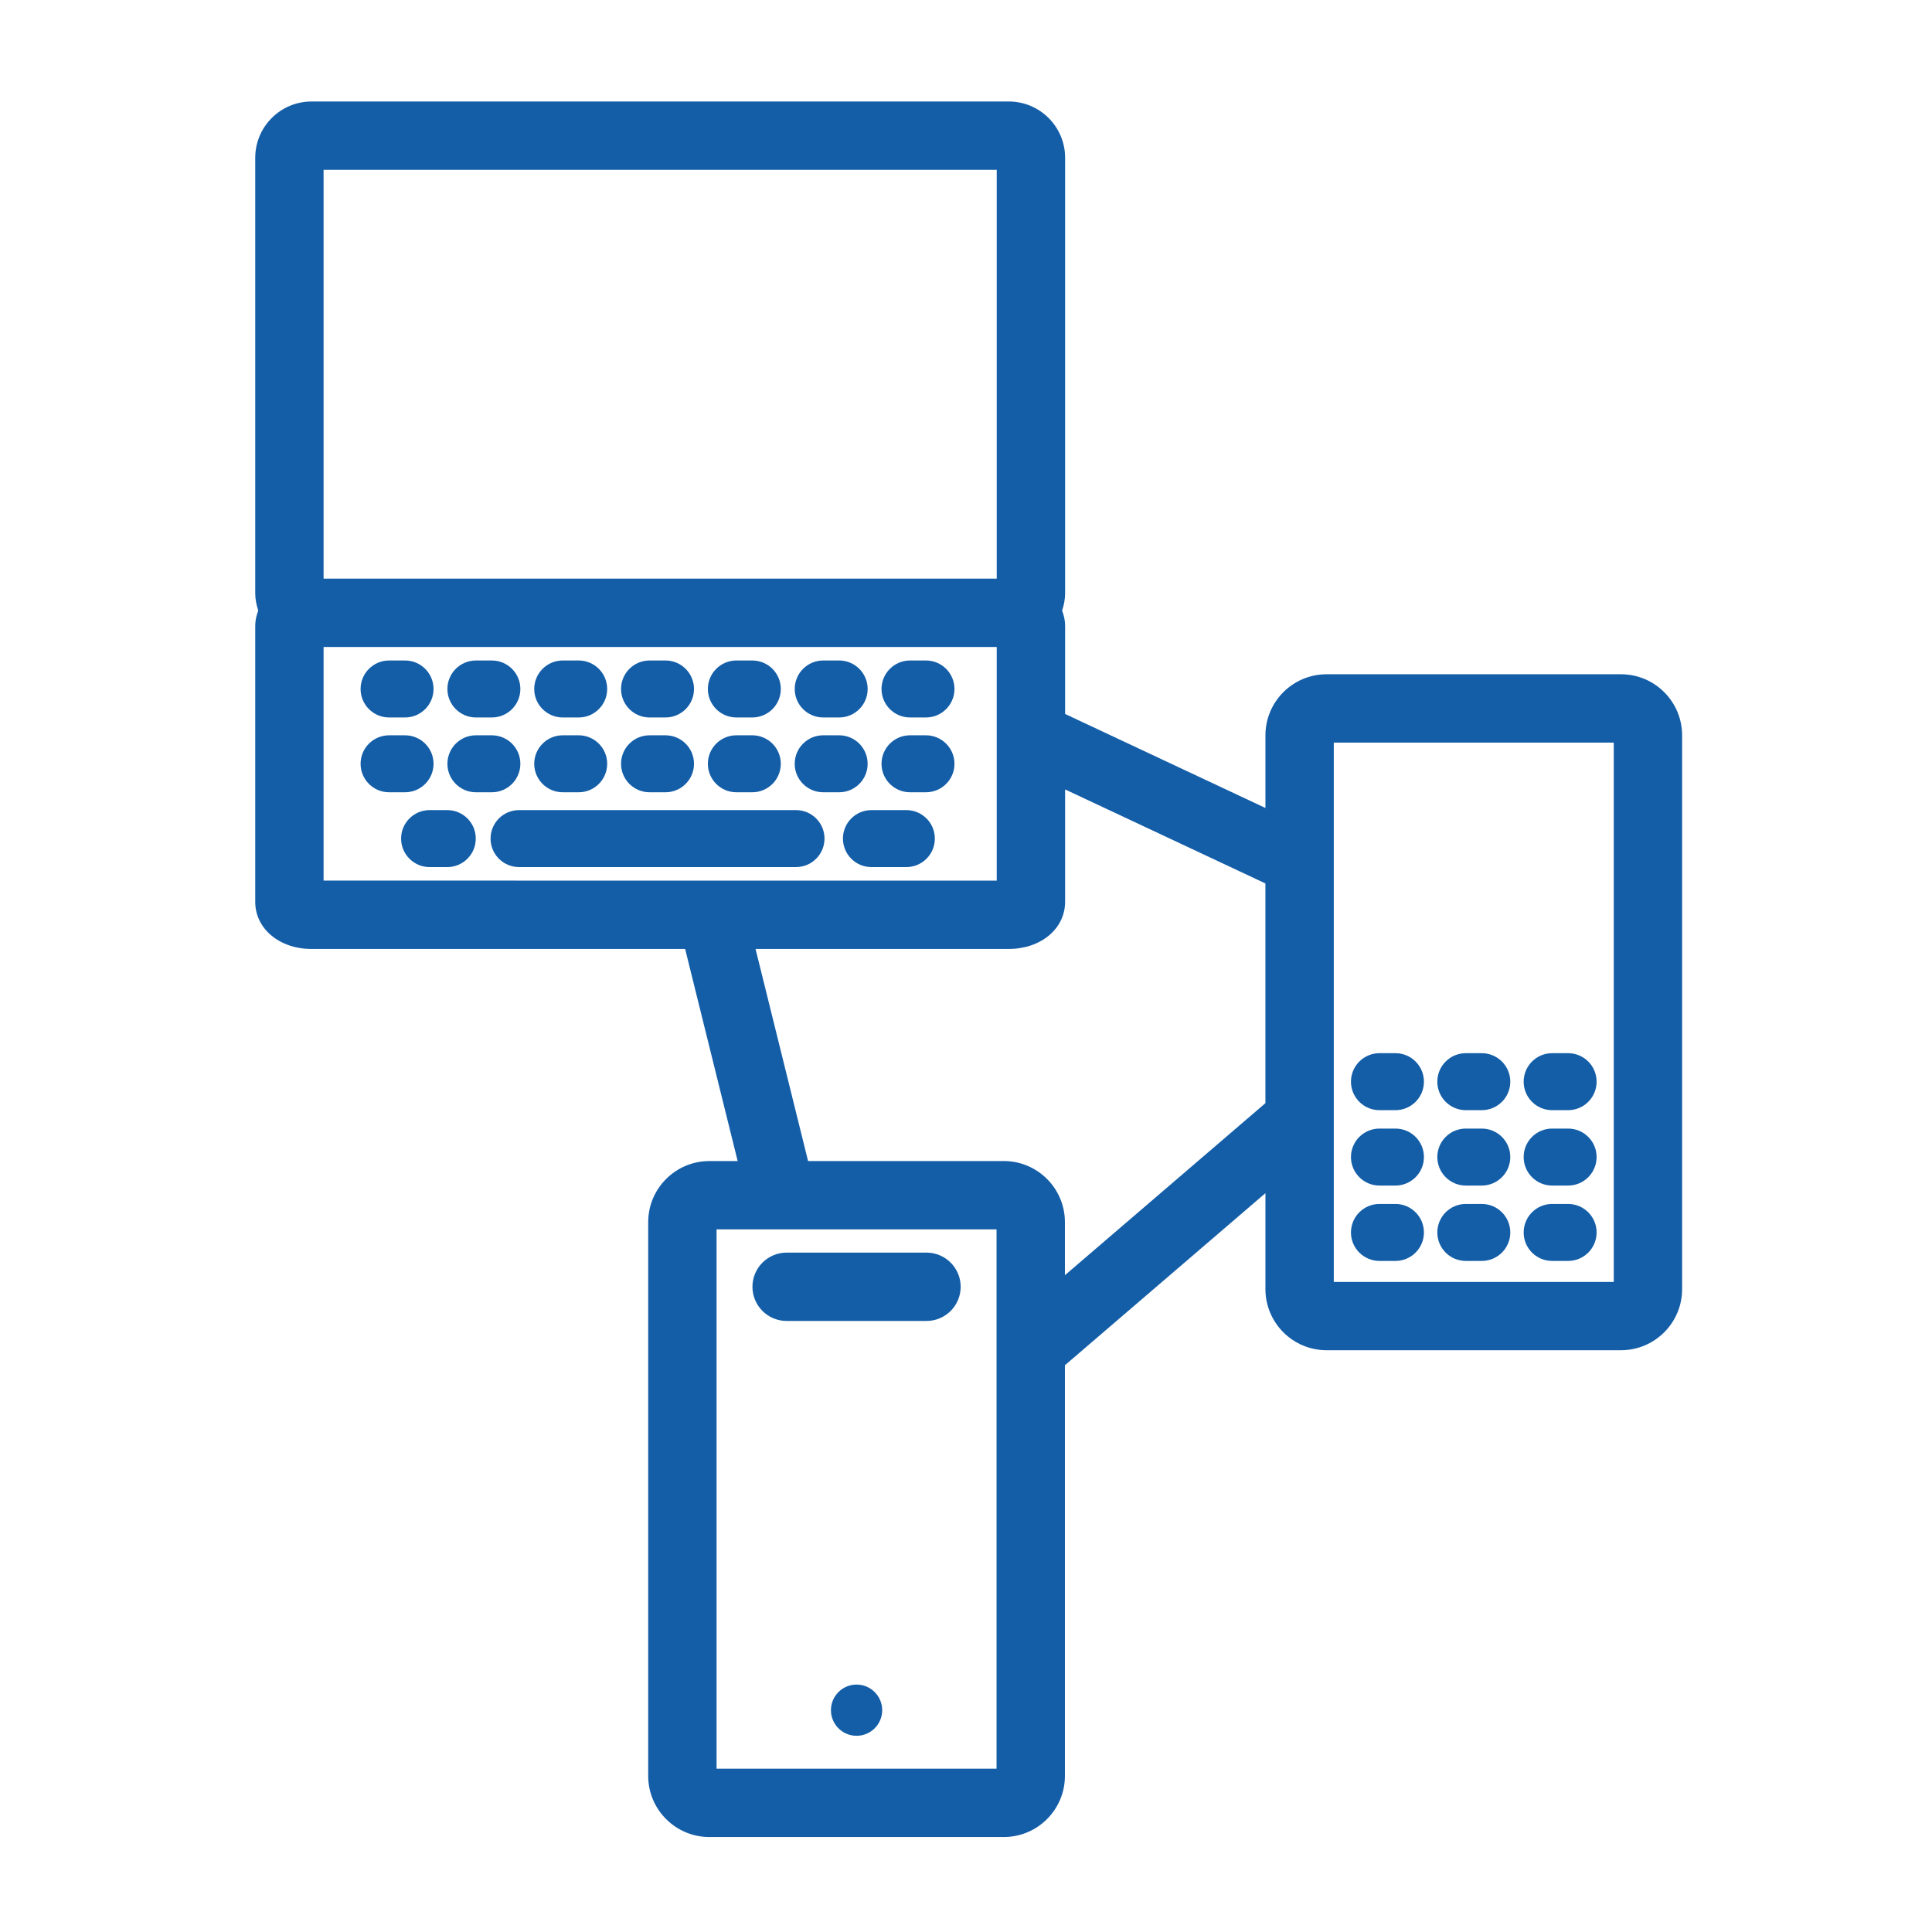
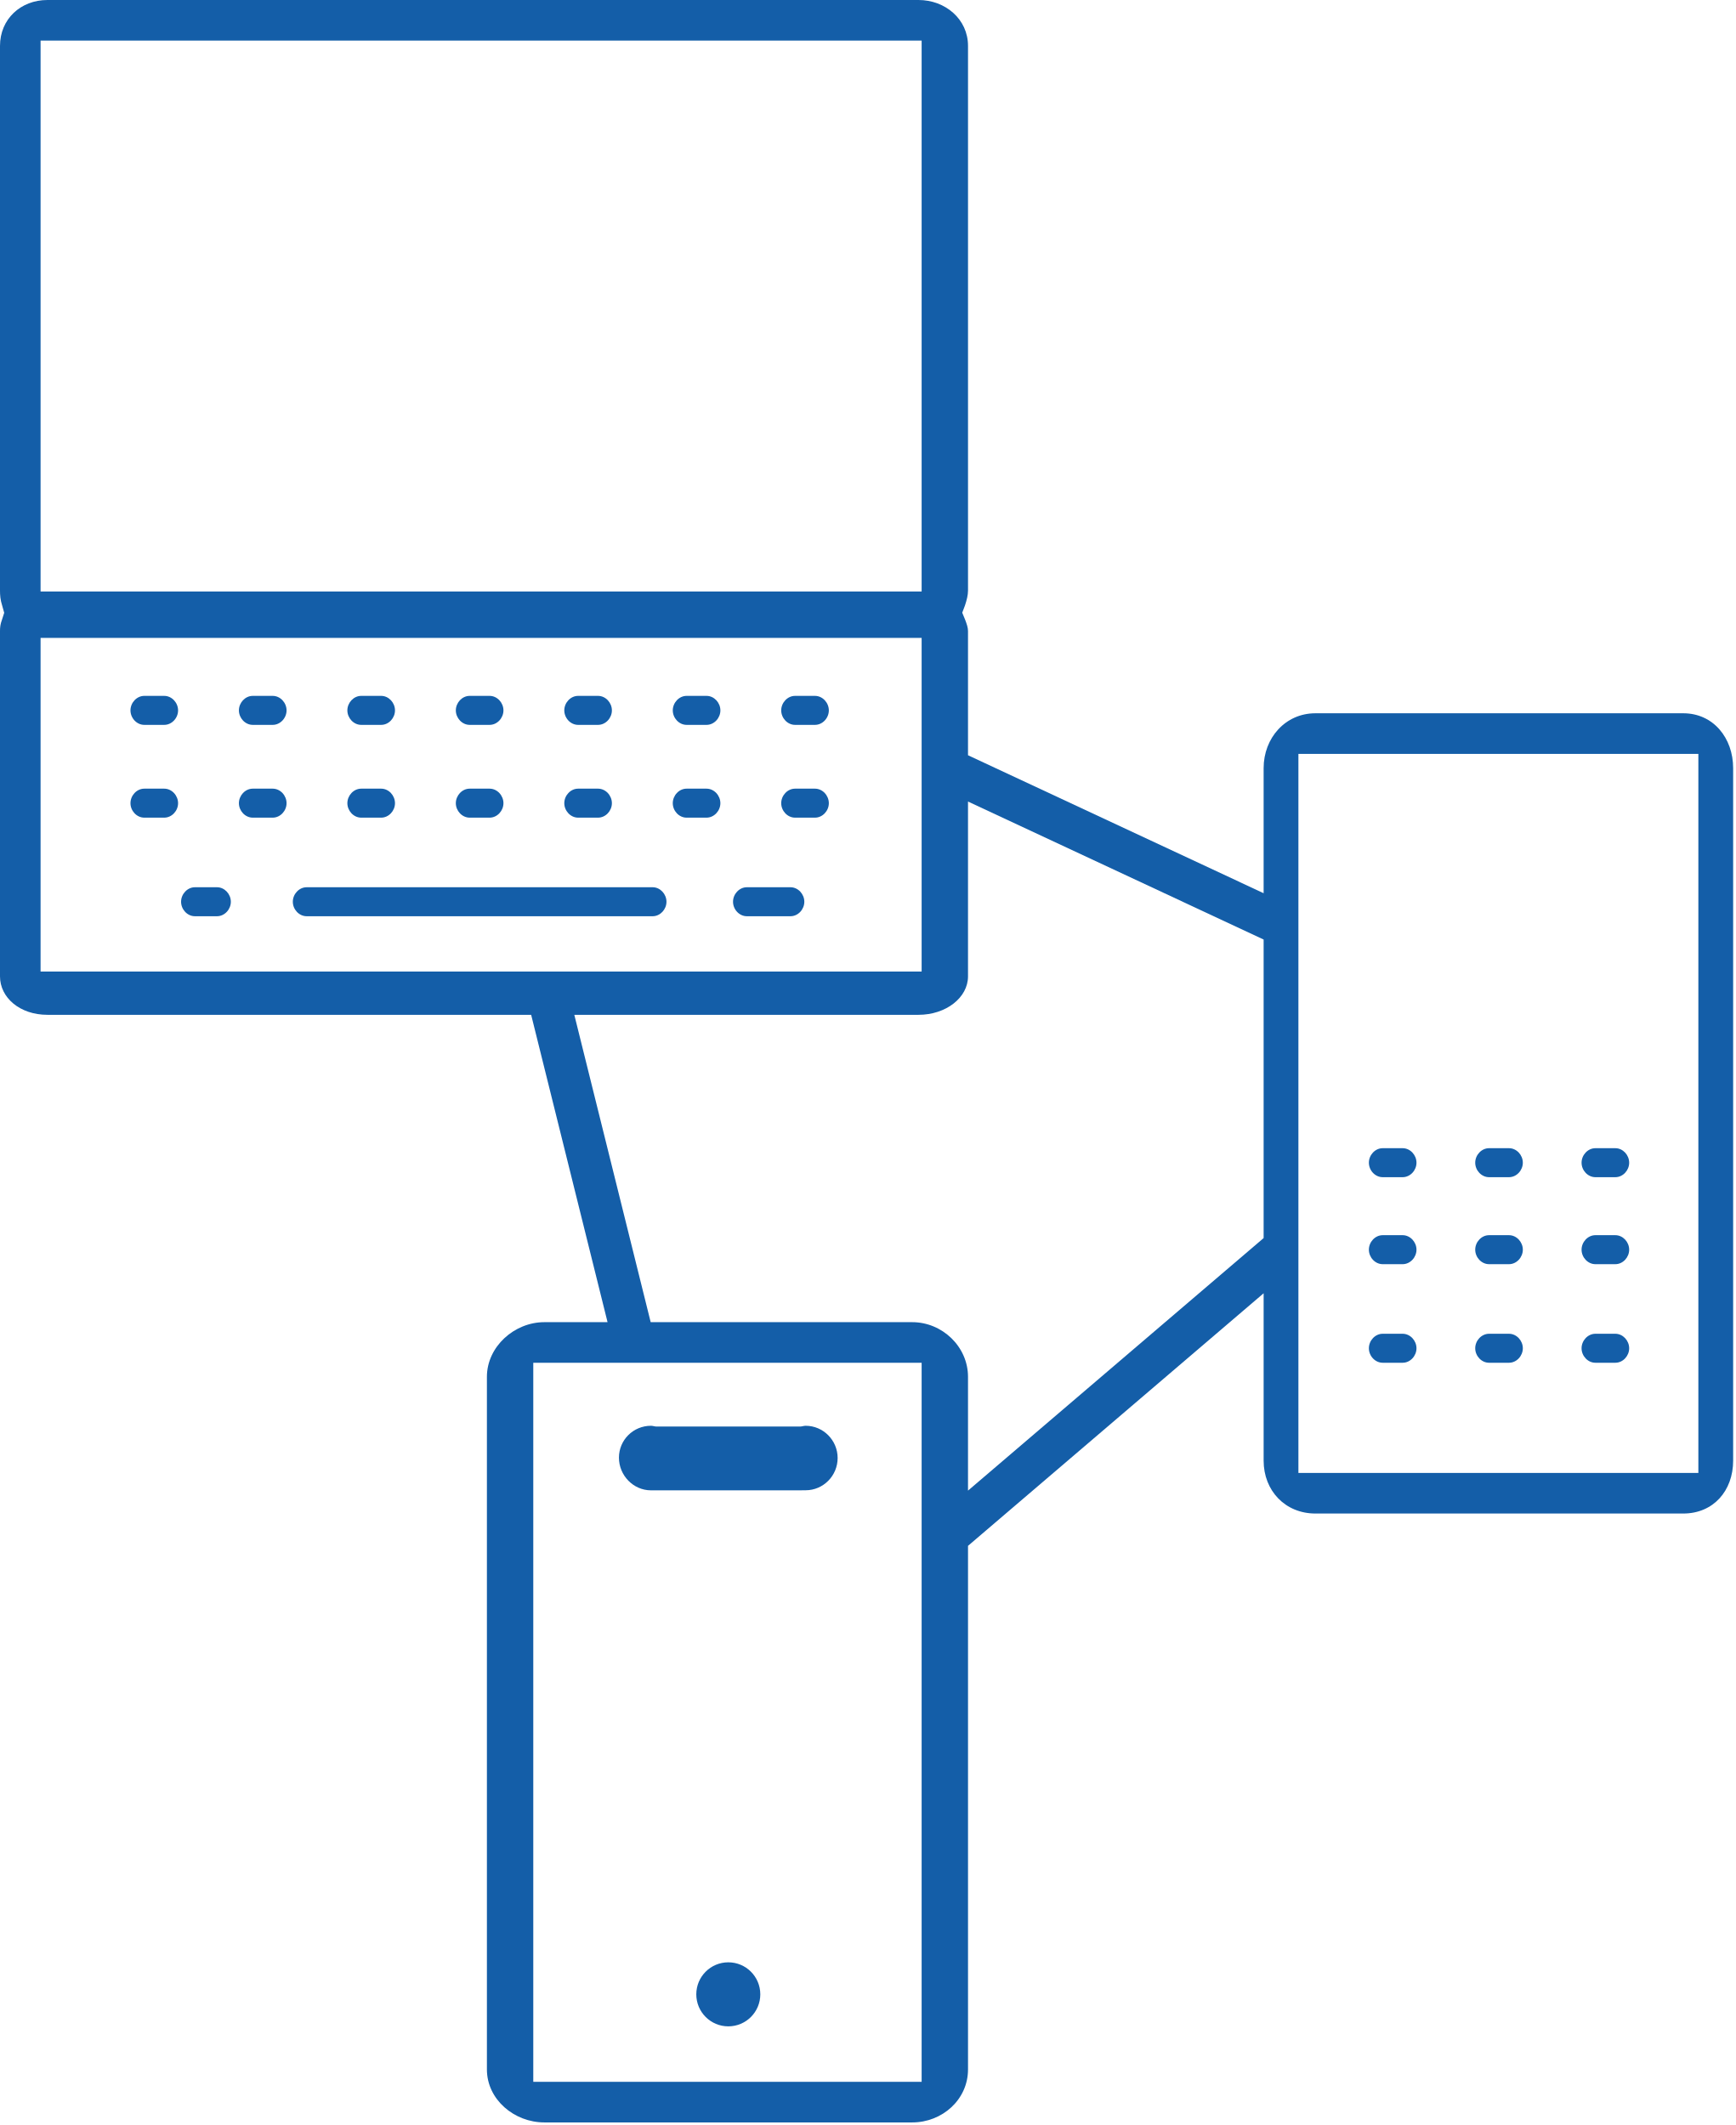
- <svg xmlns="http://www.w3.org/2000/svg" width="750px" height="750px" viewBox="0 0 750 750" version="1.1">
+ <svg xmlns="http://www.w3.org/2000/svg" width="539px" height="660px" viewBox="0 0 539 660" version="1.1">
  <defs />
  <g id="Page-1" stroke="none" stroke-width="1" fill="none" fill-rule="evenodd">
-     <rect id="Bounding-Box" x="5" y="4" width="741" height="741" rx="48" />
-     <g id="Technology-Solutions" transform="translate(99, 39)" fill="#145EA8">
-       <ellipse id="Oval" cx="233.519" cy="624.891" rx="9.949" ry="9.943" />
-       <path d="M206.372,473.794 L260.659,473.794 C267.993,473.794 273.932,467.851 273.932,460.528 C273.932,453.206 267.993,447.263 260.659,447.263 L206.372,447.263 C199.037,447.263 193.099,453.206 193.099,460.528 C193.099,467.843 199.037,473.794 206.372,473.794 L206.372,473.794 Z" id="Shape" />
-       <path d="M530.274,222.748 L415.97,222.748 C402.882,222.748 392.239,233.385 392.239,246.458 L392.239,274.653 L314.476,238.164 L314.476,203.903 C314.476,201.821 314.005,199.879 313.311,198.037 C314.005,195.917 314.476,193.69 314.476,191.316 L314.476,22.244 C314.476,10.204 304.673,0.4 292.611,0.4 L21.939,0.4 C9.885,0.4 0.082,10.196 0.082,22.244 L0.082,191.316 C0.082,193.682 0.561,195.91 1.255,198.037 C0.553,199.879 0.082,201.821 0.082,203.903 L0.082,311.104 C0.082,321.525 9.484,329.387 21.939,329.387 L166.97,329.387 L187.361,411.722 L176.355,411.722 C163.275,411.722 152.632,422.359 152.632,435.424 L152.632,650.427 C152.632,663.492 163.275,674.129 176.355,674.129 L290.675,674.129 C303.755,674.129 314.398,663.492 314.398,650.427 L314.398,490.99 L392.239,424.186 L392.239,461.446 C392.239,474.518 402.882,485.155 415.97,485.155 L530.274,485.155 C543.354,485.155 553.997,474.518 553.997,461.446 L553.997,246.458 C553.997,233.385 543.362,222.748 530.274,222.748 L530.274,222.748 Z M26.613,26.922 L287.93,26.922 L287.93,185.627 L26.613,185.627 L26.613,26.922 L26.613,26.922 Z M26.613,302.848 L26.613,212.158 L287.93,212.165 L287.93,302.856 L26.613,302.848 L26.613,302.848 Z M287.86,647.606 L179.17,647.606 L179.17,438.237 L287.86,438.237 L287.86,647.606 L287.86,647.606 Z M392.239,389.238 L314.398,456.035 L314.398,435.416 C314.398,422.351 303.755,411.714 290.675,411.714 L214.693,411.714 L194.302,329.379 L292.603,329.379 C305.066,329.379 314.468,321.517 314.468,311.096 L314.468,267.454 L392.231,303.951 L392.231,389.238 L392.239,389.238 Z M527.459,458.64 L418.777,458.64 L418.777,249.271 L527.459,249.271 L527.459,458.64 L527.459,458.64 Z" id="Shape" />
-       <path d="M436.515,391.967 L442.701,391.967 C448.817,391.967 453.768,387.011 453.768,380.906 C453.768,374.801 448.817,369.845 442.701,369.845 L436.515,369.845 C430.4,369.845 425.44,374.801 425.44,380.906 C425.44,387.011 430.4,391.967 436.515,391.967 L436.515,391.967 Z" id="Shape" />
-       <path d="M470.033,391.967 L476.218,391.967 C482.334,391.967 487.293,387.011 487.293,380.906 C487.293,374.801 482.334,369.845 476.218,369.845 L470.033,369.845 C463.917,369.845 458.966,374.801 458.966,380.906 C458.966,387.011 463.917,391.967 470.033,391.967 L470.033,391.967 Z" id="Shape" />
-       <path d="M503.543,391.967 L509.736,391.967 C515.852,391.967 520.803,387.011 520.803,380.906 C520.803,374.801 515.852,369.845 509.736,369.845 L503.543,369.845 C497.427,369.845 492.484,374.801 492.484,380.906 C492.484,387.011 497.427,391.967 503.543,391.967 L503.543,391.967 Z" id="Shape" />
-       <path d="M436.515,421.234 L442.701,421.234 C448.817,421.234 453.768,416.27 453.768,410.165 C453.768,404.06 448.817,399.112 442.701,399.112 L436.515,399.112 C430.4,399.112 425.44,404.06 425.44,410.165 C425.44,416.27 430.4,421.234 436.515,421.234 L436.515,421.234 Z" id="Shape" />
-       <path d="M470.033,421.234 L476.218,421.234 C482.334,421.234 487.293,416.27 487.293,410.165 C487.293,404.06 482.334,399.112 476.218,399.112 L470.033,399.112 C463.917,399.112 458.966,404.06 458.966,410.165 C458.966,416.27 463.917,421.234 470.033,421.234 L470.033,421.234 Z" id="Shape" />
-       <path d="M503.543,421.234 L509.736,421.234 C515.852,421.234 520.803,416.27 520.803,410.165 C520.803,404.06 515.852,399.112 509.736,399.112 L503.543,399.112 C497.427,399.112 492.484,404.06 492.484,410.165 C492.484,416.27 497.427,421.234 503.543,421.234 L503.543,421.234 Z" id="Shape" />
-       <path d="M436.515,450.493 L442.701,450.493 C448.817,450.493 453.768,445.544 453.768,439.44 C453.768,433.335 448.817,428.371 442.701,428.371 L436.515,428.371 C430.4,428.371 425.44,433.335 425.44,439.44 C425.44,445.544 430.4,450.493 436.515,450.493 L436.515,450.493 Z" id="Shape" />
-       <path d="M470.033,450.493 L476.218,450.493 C482.334,450.493 487.293,445.544 487.293,439.44 C487.293,433.335 482.334,428.371 476.218,428.371 L470.033,428.371 C463.917,428.371 458.966,433.335 458.966,439.44 C458.966,445.544 463.917,450.493 470.033,450.493 L470.033,450.493 Z" id="Shape" />
-       <path d="M503.543,450.493 L509.736,450.493 C515.852,450.493 520.803,445.544 520.803,439.44 C520.803,433.335 515.852,428.371 509.736,428.371 L503.543,428.371 C497.427,428.371 492.484,433.335 492.484,439.44 C492.484,445.544 497.427,450.493 503.543,450.493 L503.543,450.493 Z" id="Shape" />
-       <path d="M52.048,239.521 L58.233,239.521 C64.342,239.521 69.301,234.564 69.301,228.46 C69.301,222.355 64.342,217.399 58.233,217.399 L52.048,217.399 C45.94,217.399 40.981,222.355 40.981,228.46 C40.981,234.564 45.932,239.521 52.048,239.521 L52.048,239.521 Z" id="Shape" />
-       <path d="M85.751,239.521 L91.936,239.521 C98.044,239.521 103.003,234.564 103.003,228.46 C103.003,222.355 98.044,217.399 91.936,217.399 L85.751,217.399 C79.643,217.399 74.684,222.355 74.684,228.46 C74.684,234.564 79.643,239.521 85.751,239.521 L85.751,239.521 Z" id="Shape" />
-       <path d="M119.454,239.521 L125.647,239.521 C131.755,239.521 136.706,234.564 136.706,228.46 C136.706,222.355 131.755,217.399 125.647,217.399 L119.454,217.399 C113.346,217.399 108.387,222.355 108.387,228.46 C108.387,234.564 113.346,239.521 119.454,239.521 L119.454,239.521 Z" id="Shape" />
-       <path d="M153.157,239.521 L159.342,239.521 C165.45,239.521 170.409,234.564 170.409,228.46 C170.409,222.355 165.45,217.399 159.342,217.399 L153.157,217.399 C147.049,217.399 142.09,222.355 142.09,228.46 C142.09,234.564 147.049,239.521 153.157,239.521 L153.157,239.521 Z" id="Shape" />
-       <path d="M186.86,239.521 L193.045,239.521 C199.153,239.521 204.104,234.564 204.104,228.46 C204.104,222.355 199.153,217.399 193.045,217.399 L186.86,217.399 C180.751,217.399 175.792,222.355 175.792,228.46 C175.792,234.564 180.751,239.521 186.86,239.521 L186.86,239.521 Z" id="Shape" />
-       <path d="M220.57,239.521 L226.755,239.521 C232.864,239.521 237.823,234.564 237.823,228.46 C237.823,222.355 232.871,217.399 226.755,217.399 L220.57,217.399 C214.462,217.399 209.511,222.355 209.511,228.46 C209.511,234.564 214.454,239.521 220.57,239.521 L220.57,239.521 Z" id="Shape" />
-       <path d="M260.458,217.399 L254.273,217.399 C248.165,217.399 243.206,222.355 243.206,228.46 C243.206,234.564 248.165,239.521 254.273,239.521 L260.458,239.521 C266.567,239.521 271.526,234.564 271.526,228.46 C271.526,222.355 266.567,217.399 260.458,217.399 L260.458,217.399 Z" id="Shape" />
-       <path d="M210.004,275.478 L102.502,275.478 C96.394,275.478 91.435,280.434 91.435,286.539 C91.435,292.643 96.394,297.599 102.502,297.599 L210.004,297.599 C216.112,297.599 221.071,292.643 221.071,286.539 C221.071,280.434 216.12,275.478 210.004,275.478 L210.004,275.478 Z" id="Shape" />
-       <path d="M252.839,275.478 L239.288,275.478 C233.18,275.478 228.229,280.434 228.229,286.539 C228.229,292.643 233.18,297.599 239.288,297.599 L252.839,297.599 C258.947,297.599 263.906,292.643 263.906,286.539 C263.906,280.434 258.947,275.478 252.839,275.478 L252.839,275.478 Z" id="Shape" />
-       <path d="M74.63,275.478 L67.774,275.478 C61.665,275.478 56.706,280.434 56.706,286.539 C56.706,292.643 61.658,297.599 67.774,297.599 L74.63,297.599 C80.738,297.599 85.697,292.643 85.697,286.539 C85.697,280.434 80.738,275.478 74.63,275.478 L74.63,275.478 Z" id="Shape" />
-       <path d="M69.301,257.503 C69.301,251.391 64.342,246.442 58.233,246.442 L52.048,246.442 C45.94,246.442 40.981,251.391 40.981,257.503 C40.981,263.608 45.932,268.556 52.048,268.556 L58.233,268.556 C64.342,268.556 69.301,263.608 69.301,257.503 L69.301,257.503 Z" id="Shape" />
-       <path d="M103.003,257.503 C103.003,251.391 98.044,246.442 91.936,246.442 L85.751,246.442 C79.643,246.442 74.684,251.391 74.684,257.503 C74.684,263.608 79.643,268.556 85.751,268.556 L91.936,268.556 C98.044,268.556 103.003,263.608 103.003,257.503 L103.003,257.503 Z" id="Shape" />
-       <path d="M119.454,268.556 L125.647,268.556 C131.755,268.556 136.706,263.608 136.706,257.503 C136.706,251.391 131.755,246.442 125.647,246.442 L119.454,246.442 C113.346,246.442 108.387,251.391 108.387,257.503 C108.394,263.608 113.346,268.556 119.454,268.556 L119.454,268.556 Z" id="Shape" />
-       <path d="M153.157,268.556 L159.342,268.556 C165.45,268.556 170.409,263.608 170.409,257.503 C170.409,251.391 165.45,246.442 159.342,246.442 L153.157,246.442 C147.049,246.442 142.09,251.391 142.09,257.503 C142.09,263.608 147.049,268.556 153.157,268.556 L153.157,268.556 Z" id="Shape" />
-       <path d="M186.86,268.556 L193.045,268.556 C199.153,268.556 204.104,263.608 204.104,257.503 C204.104,251.391 199.153,246.442 193.045,246.442 L186.86,246.442 C180.751,246.442 175.792,251.391 175.792,257.503 C175.792,263.608 180.751,268.556 186.86,268.556 L186.86,268.556 Z" id="Shape" />
-       <path d="M237.815,257.503 C237.815,251.391 232.864,246.442 226.748,246.442 L220.562,246.442 C214.454,246.442 209.503,251.391 209.503,257.503 C209.503,263.608 214.454,268.556 220.562,268.556 L226.748,268.556 C232.864,268.556 237.815,263.608 237.815,257.503 L237.815,257.503 Z" id="Shape" />
-       <path d="M260.458,246.442 L254.273,246.442 C248.165,246.442 243.206,251.391 243.206,257.503 C243.206,263.608 248.165,268.556 254.273,268.556 L260.458,268.556 C266.567,268.556 271.526,263.608 271.526,257.503 C271.518,251.391 266.567,246.442 260.458,246.442 L260.458,246.442 Z" id="Shape" />
+     <g id="icon-technology-solutions-thin">
+       <g id="Page-1">
+         <g id="icon-practice-management">
+           <g id="Page-1">
+             <g id="Technology">
+               <g id="Group">
+                 <g>
+                   <g transform="translate(12.6, 12.60763)">
+                     <path d="M288,290.636 C288,297.214 281.207,302.583 272.599,302.583 L165.744,302.583 L189.459,398.041 L270.677,398.041 C280.022,398.041 288,405.665 288,415.016 L288,450.361 L379.8,371.921 L379.8,279.198 L288,236.341 L288,290.636 L288,290.636 L288,290.636 Z" id="Shape" />
+                     <g>
+                       <path d="M288,290.636 C288,297.214 281.207,302.583 272.599,302.583 L165.744,302.583 L189.459,398.041 L270.677,398.041 C280.022,398.041 288,405.665 288,415.016 L288,450.361 L379.8,371.921 L379.8,279.198 L288,236.341 L288,290.636 L288,290.636 L288,290.636 Z" id="Shape" />
+                       <rect id="Rectangle-path" x="0" y="0" width="273.6" height="171.104" />
+                     </g>
+                   </g>
+                   <g>
+                     <rect id="Rectangle-path" x="12.6" y="12.608" width="273.6" height="171.104" />
+                     <path d="M300.6,303.244 C300.6,309.822 293.807,315.191 285.199,315.191 L178.344,315.191 L202.059,410.649 L283.277,410.649 C292.622,410.649 300.6,418.273 300.6,427.624 L300.6,462.968 L392.4,384.529 L392.4,291.805 L300.6,248.948 L300.6,303.244 L300.6,303.244 L300.6,303.244 Z" id="Shape" />
+                     <rect id="Rectangle-path" x="165.6" y="423.256" width="120.6" height="223.335" />
+                     <g>
+                       <rect id="Rectangle-path" x="12.6" y="12.608" width="273.6" height="171.104" />
+                       <path d="M300.6,303.244 C300.6,309.822 293.807,315.191 285.199,315.191 L178.344,315.191 L202.059,410.649 L283.277,410.649 C292.622,410.649 300.6,418.273 300.6,427.624 L300.6,462.968 L392.4,384.529 L392.4,291.805 L300.6,248.948 L300.6,303.244 L300.6,303.244 L300.6,303.244 Z" id="Shape" />
+                       <rect id="Rectangle-path" x="165.6" y="423.256" width="120.6" height="223.335" />
+                       <rect id="Rectangle-path" x="403.2" y="234.142" width="124.2" height="223.335" />
+                       <path d="M522.707,221.534 L408.481,221.534 C399.127,221.534 392.4,229.227 392.4,238.578 L392.4,277.422 L300.6,234.57 L300.6,196.002 C300.6,194.939 300.22,193.837 299.727,192.529 L298.807,190.294 L299.666,188.023 C300.22,186.335 300.602,184.826 300.602,183.407 L300.602,14.256 C300.602,5.933 293.533,2.13162821e-13 285.212,2.13162821e-13 L14.731,2.13162821e-13 C6.415,2.13162821e-13 0,5.933 0,14.256 L0,183.407 C0,184.799 0.092,186.278 0.666,188.059 L1.307,190.328 L0.59,192.553 C0.097,193.844 0,194.939 0,196.002 L0,303.259 C0,309.829 6.131,315.191 14.731,315.191 L164.943,315.191 L188.665,410.649 L169.036,410.649 C159.691,410.649 151.202,418.283 151.202,427.635 L151.202,642.737 C151.202,652.085 159.691,659.201 169.036,659.201 L283.279,659.201 C292.624,659.201 300.602,652.086 300.602,642.737 L300.602,480.12 L392.402,401.675 L392.402,453.666 C392.402,463.021 399.127,470.084 408.483,470.084 L522.709,470.084 C532.053,470.084 538.202,463.021 538.202,453.666 L538.202,238.578 C538.2,229.227 532.051,221.534 522.707,221.534 L522.707,221.534 L522.707,221.534 Z M12.6,12.608 L286.2,12.608 L286.2,183.711 L12.6,183.711 L12.6,12.608 L12.6,12.608 L12.6,12.608 Z M12.6,301.756 L12.6,301.717 L12.6,198.12 L286.2,198.12 L286.2,301.717 L286.2,301.76 L12.6,301.756 L12.6,301.756 L12.6,301.756 Z M286.2,646.591 L165.6,646.591 L165.6,423.256 L286.2,423.256 L286.2,646.591 L286.2,646.591 L286.2,646.591 Z M392.4,384.529 L300.6,462.968 L300.6,427.624 C300.6,418.274 292.622,410.649 283.277,410.649 L202.059,410.649 L178.344,315.191 L285.199,315.191 C293.805,315.191 300.6,309.823 300.6,303.244 L300.6,248.948 L392.4,291.805 L392.4,384.529 L392.4,384.529 L392.4,384.529 Z M527.4,457.477 L403.2,457.477 L403.2,234.142 L527.4,234.142 L527.4,457.477 L527.4,457.477 L527.4,457.477 Z" id="Shape" fill="#145EA8" />
+                     </g>
+                   </g>
+                 </g>
+                 <g transform="translate(12.6, 216.1308)" fill="#145EA8">
+                   <rect id="Rectangle-path" x="1.42108547e-13" y="85.627" width="273.6" height="0.827" />
+                   <path d="M240.476,28.817 L234.295,28.817 C231.925,28.817 229.993,30.954 229.993,33.329 C229.993,35.696 231.923,37.823 234.295,37.823 L240.476,37.823 C242.849,37.823 244.782,35.696 244.782,33.329 C244.78,30.954 242.849,28.817 240.476,28.817 L240.476,28.817 L240.476,28.817 Z" id="Shape" />
+                   <path d="M99.574,37.823 L105.764,37.823 C108.131,37.823 110.057,35.696 110.057,33.329 C110.057,30.954 108.133,28.817 105.764,28.817 L99.574,28.817 C97.204,28.817 95.27,30.954 95.27,33.329 C95.274,35.694 97.204,37.823 99.574,37.823 L99.574,37.823 L99.574,37.823 Z" id="Shape" />
+                   <path d="M38.394,0 L32.215,0 C29.844,0 27.916,2.131 27.916,4.506 C27.916,6.878 29.842,9.005 32.215,9.005 L38.394,9.005 C40.766,9.005 42.7,6.878 42.7,4.506 C42.7,2.131 40.766,0 38.394,0 L38.394,0 L38.394,0 Z" id="Shape" />
+                   <path d="M72.079,0 L65.898,0 C63.524,0 61.589,2.131 61.589,4.506 C61.589,6.878 63.522,9.005 65.898,9.005 L72.079,9.005 C74.453,9.005 76.387,6.878 76.387,4.506 C76.387,2.131 74.453,0 72.079,0 L72.079,0 L72.079,0 Z" id="Shape" />
+                   <path d="M99.574,9.005 L105.764,9.005 C108.131,9.005 110.057,6.878 110.057,4.506 C110.057,2.131 108.133,0 105.764,0 L99.574,0 C97.204,0 95.27,2.131 95.27,4.506 C95.272,6.878 97.204,9.005 99.574,9.005 L99.574,9.005 L99.574,9.005 Z" id="Shape" />
+                   <path d="M133.258,9.005 L139.435,9.005 C141.806,9.005 143.739,6.878 143.739,4.506 C143.739,2.131 141.808,0 139.435,0 L133.258,0 C130.883,0 128.95,2.131 128.95,4.506 C128.952,6.878 130.883,9.005 133.258,9.005 L133.258,9.005 L133.258,9.005 Z" id="Shape" />
+                   <path d="M166.93,9.005 L173.11,9.005 C175.482,9.005 177.415,6.878 177.415,4.506 C177.415,2.131 175.484,0 173.11,0 L166.93,0 C164.56,0 162.632,2.131 162.632,4.506 C162.634,6.878 164.56,9.005 166.93,9.005 L166.93,9.005 L166.93,9.005 Z" id="Shape" />
+                   <path d="M206.804,0 L200.623,0 C198.252,0 196.322,2.131 196.322,4.506 C196.322,6.878 198.25,9.005 200.623,9.005 L206.804,9.005 C209.176,9.005 211.106,6.878 211.106,4.506 C211.104,2.131 209.176,0 206.804,0 L206.804,0 L206.804,0 Z" id="Shape" />
+                   <path d="M422.964,140.485 L416.781,140.485 C414.41,140.485 412.483,142.616 412.483,144.991 C412.483,147.363 414.409,149.49 416.781,149.49 L422.964,149.49 C425.335,149.49 427.266,147.363 427.266,144.991 C427.266,142.616 425.336,140.485 422.964,140.485 L422.964,140.485 L422.964,140.485 Z" id="Shape" />
+                   <path d="M455.989,140.485 L449.806,140.485 C447.437,140.485 445.507,142.616 445.507,144.991 C445.507,147.363 447.435,149.49 449.806,149.49 L455.989,149.49 C458.359,149.49 460.291,147.363 460.291,144.991 C460.291,142.616 458.361,140.485 455.989,140.485 L455.989,140.485 L455.989,140.485 Z" id="Shape" />
+                   <path d="M489.013,140.485 L482.832,140.485 C480.461,140.485 478.532,142.616 478.532,144.991 C478.532,147.363 480.46,149.49 482.832,149.49 L489.013,149.49 C491.386,149.49 493.315,147.363 493.315,144.991 C493.313,142.616 491.386,140.485 489.013,140.485 L489.013,140.485 L489.013,140.485 Z" id="Shape" />
+                   <path d="M422.964,167.501 L416.781,167.501 C414.41,167.501 412.483,169.63 412.483,172.006 C412.483,174.38 414.409,176.507 416.781,176.507 L422.964,176.507 C425.335,176.507 427.266,174.38 427.266,172.006 C427.266,169.63 425.336,167.501 422.964,167.501 L422.964,167.501 L422.964,167.501 Z" id="Shape" />
+                   <path d="M455.989,167.501 L449.806,167.501 C447.437,167.501 445.507,169.63 445.507,172.006 C445.507,174.38 447.435,176.507 449.806,176.507 L455.989,176.507 C458.359,176.507 460.291,174.38 460.291,172.006 C460.291,169.63 458.361,167.501 455.989,167.501 L455.989,167.501 L455.989,167.501 Z" id="Shape" />
+                   <path d="M489.013,167.501 L482.832,167.501 C480.461,167.501 478.532,169.63 478.532,172.006 C478.532,174.38 480.46,176.507 482.832,176.507 L489.013,176.507 C491.386,176.507 493.315,174.38 493.315,172.006 C493.313,169.63 491.386,167.501 489.013,167.501 L489.013,167.501 L489.013,167.501 Z" id="Shape" />
+                   <path d="M422.964,198.12 L416.781,198.12 C414.41,198.12 412.483,200.251 412.483,202.626 C412.483,204.998 414.409,207.125 416.781,207.125 L422.964,207.125 C425.335,207.125 427.266,204.998 427.266,202.626 C427.266,200.251 425.336,198.12 422.964,198.12 L422.964,198.12 L422.964,198.12 Z" id="Shape" />
+                   <path d="M455.989,198.12 L449.806,198.12 C447.437,198.12 445.507,200.251 445.507,202.626 C445.507,204.998 447.435,207.125 449.806,207.125 L455.989,207.125 C458.359,207.125 460.291,204.998 460.291,202.626 C460.291,200.251 458.361,198.12 455.989,198.12 L455.989,198.12 L455.989,198.12 Z" id="Shape" />
+                   <path d="M489.013,198.12 L482.832,198.12 C480.461,198.12 478.532,200.251 478.532,202.626 C478.532,204.998 480.46,207.125 482.832,207.125 L489.013,207.125 C491.386,207.125 493.315,204.998 493.315,202.626 C493.313,200.251 491.386,198.12 489.013,198.12 L489.013,198.12 L489.013,198.12 Z" id="Shape" />
+                   <path d="M240.476,0 L234.295,0 C231.925,0 229.993,2.131 229.993,4.506 C229.993,6.878 231.923,9.005 234.295,9.005 L240.476,9.005 C242.849,9.005 244.782,6.878 244.782,4.506 C244.78,2.131 242.849,0 240.476,0 L240.476,0 L240.476,0 Z" id="Shape" />
+                   <path d="M190.062,59.436 L82.634,59.436 C80.262,59.436 78.331,61.565 78.331,63.942 C78.331,66.316 80.26,68.441 82.634,68.441 L190.062,68.441 C192.433,68.441 194.362,66.316 194.362,63.942 C194.362,61.565 192.433,59.436 190.062,59.436 L190.062,59.436 L190.062,59.436 Z" id="Shape" />
+                   <path d="M232.864,59.436 L219.326,59.436 C216.958,59.436 215.03,61.565 215.03,63.942 C215.03,66.316 216.956,68.441 219.326,68.441 L232.864,68.441 C235.237,68.441 237.17,66.316 237.17,63.942 C237.17,61.565 235.238,59.436 232.864,59.436 L232.864,59.436 L232.864,59.436 Z" id="Shape" />
+                   <path d="M54.783,59.436 L47.932,59.436 C45.562,59.436 43.632,61.565 43.632,63.942 C43.632,66.316 45.56,68.441 47.932,68.441 L54.783,68.441 C57.154,68.441 59.085,66.316 59.085,63.942 C59.083,61.565 57.154,59.436 54.783,59.436 L54.783,59.436 L54.783,59.436 Z" id="Shape" />
+                   <path d="M38.394,28.817 L32.215,28.817 C29.844,28.817 27.916,30.954 27.916,33.329 C27.916,35.696 29.842,37.823 32.215,37.823 L38.394,37.823 C40.766,37.823 42.7,35.696 42.7,33.329 C42.7,30.954 40.766,28.817 38.394,28.817 L38.394,28.817 L38.394,28.817 Z" id="Shape" />
+                   <path d="M72.079,28.817 L65.898,28.817 C63.524,28.817 61.589,30.954 61.589,33.329 C61.589,35.696 63.522,37.823 65.898,37.823 L72.079,37.823 C74.453,37.823 76.387,35.696 76.387,33.329 C76.387,30.954 74.453,28.817 72.079,28.817 L72.079,28.817 L72.079,28.817 Z" id="Shape" />
+                   <path d="M133.258,37.823 L139.435,37.823 C141.806,37.823 143.739,35.696 143.739,33.329 C143.739,30.954 141.808,28.817 139.435,28.817 L133.258,28.817 C130.883,28.817 128.95,30.954 128.95,33.329 C128.952,35.696 130.883,37.823 133.258,37.823 L133.258,37.823 L133.258,37.823 Z" id="Shape" />
+                   <path d="M166.93,37.823 L173.11,37.823 C175.482,37.823 177.415,35.696 177.415,33.329 C177.415,30.954 175.484,28.817 173.11,28.817 L166.93,28.817 C164.56,28.817 162.632,30.954 162.632,33.329 C162.634,35.696 164.56,37.823 166.93,37.823 L166.93,37.823 L166.93,37.823 Z" id="Shape" />
+                   <path d="M206.791,28.817 L200.608,28.817 C198.245,28.817 196.319,30.954 196.319,33.329 C196.319,35.696 198.243,37.823 200.608,37.823 L206.791,37.823 C209.167,37.823 211.102,35.696 211.102,33.329 C211.1,30.954 209.167,28.817 206.791,28.817 L206.791,28.817 L206.791,28.817 Z" id="Shape" />
+                 </g>
+               </g>
+               <ellipse id="Oval" fill="#145EA8" cx="226.161" cy="619.416" rx="9.938" ry="9.944" />
+               <path d="M250.178,442.829 C249.586,442.829 249.012,443.068 248.45,443.068 L203.868,443.068 C203.306,443.068 202.732,442.829 202.14,442.829 C196.65,442.829 192.202,447.239 192.202,452.733 C192.202,458.226 196.652,462.88 202.14,462.88 L204.151,462.88 L248.166,462.88 C248.814,462.88 249.487,462.86 250.177,462.86 C255.667,462.86 260.114,458.338 260.114,452.843 C260.118,447.353 255.668,442.829 250.178,442.829 L250.178,442.829 L250.178,442.829 Z" id="Shape" fill="#145EA8" />
+             </g>
+           </g>
+         </g>
+       </g>
    </g>
  </g>
</svg>
